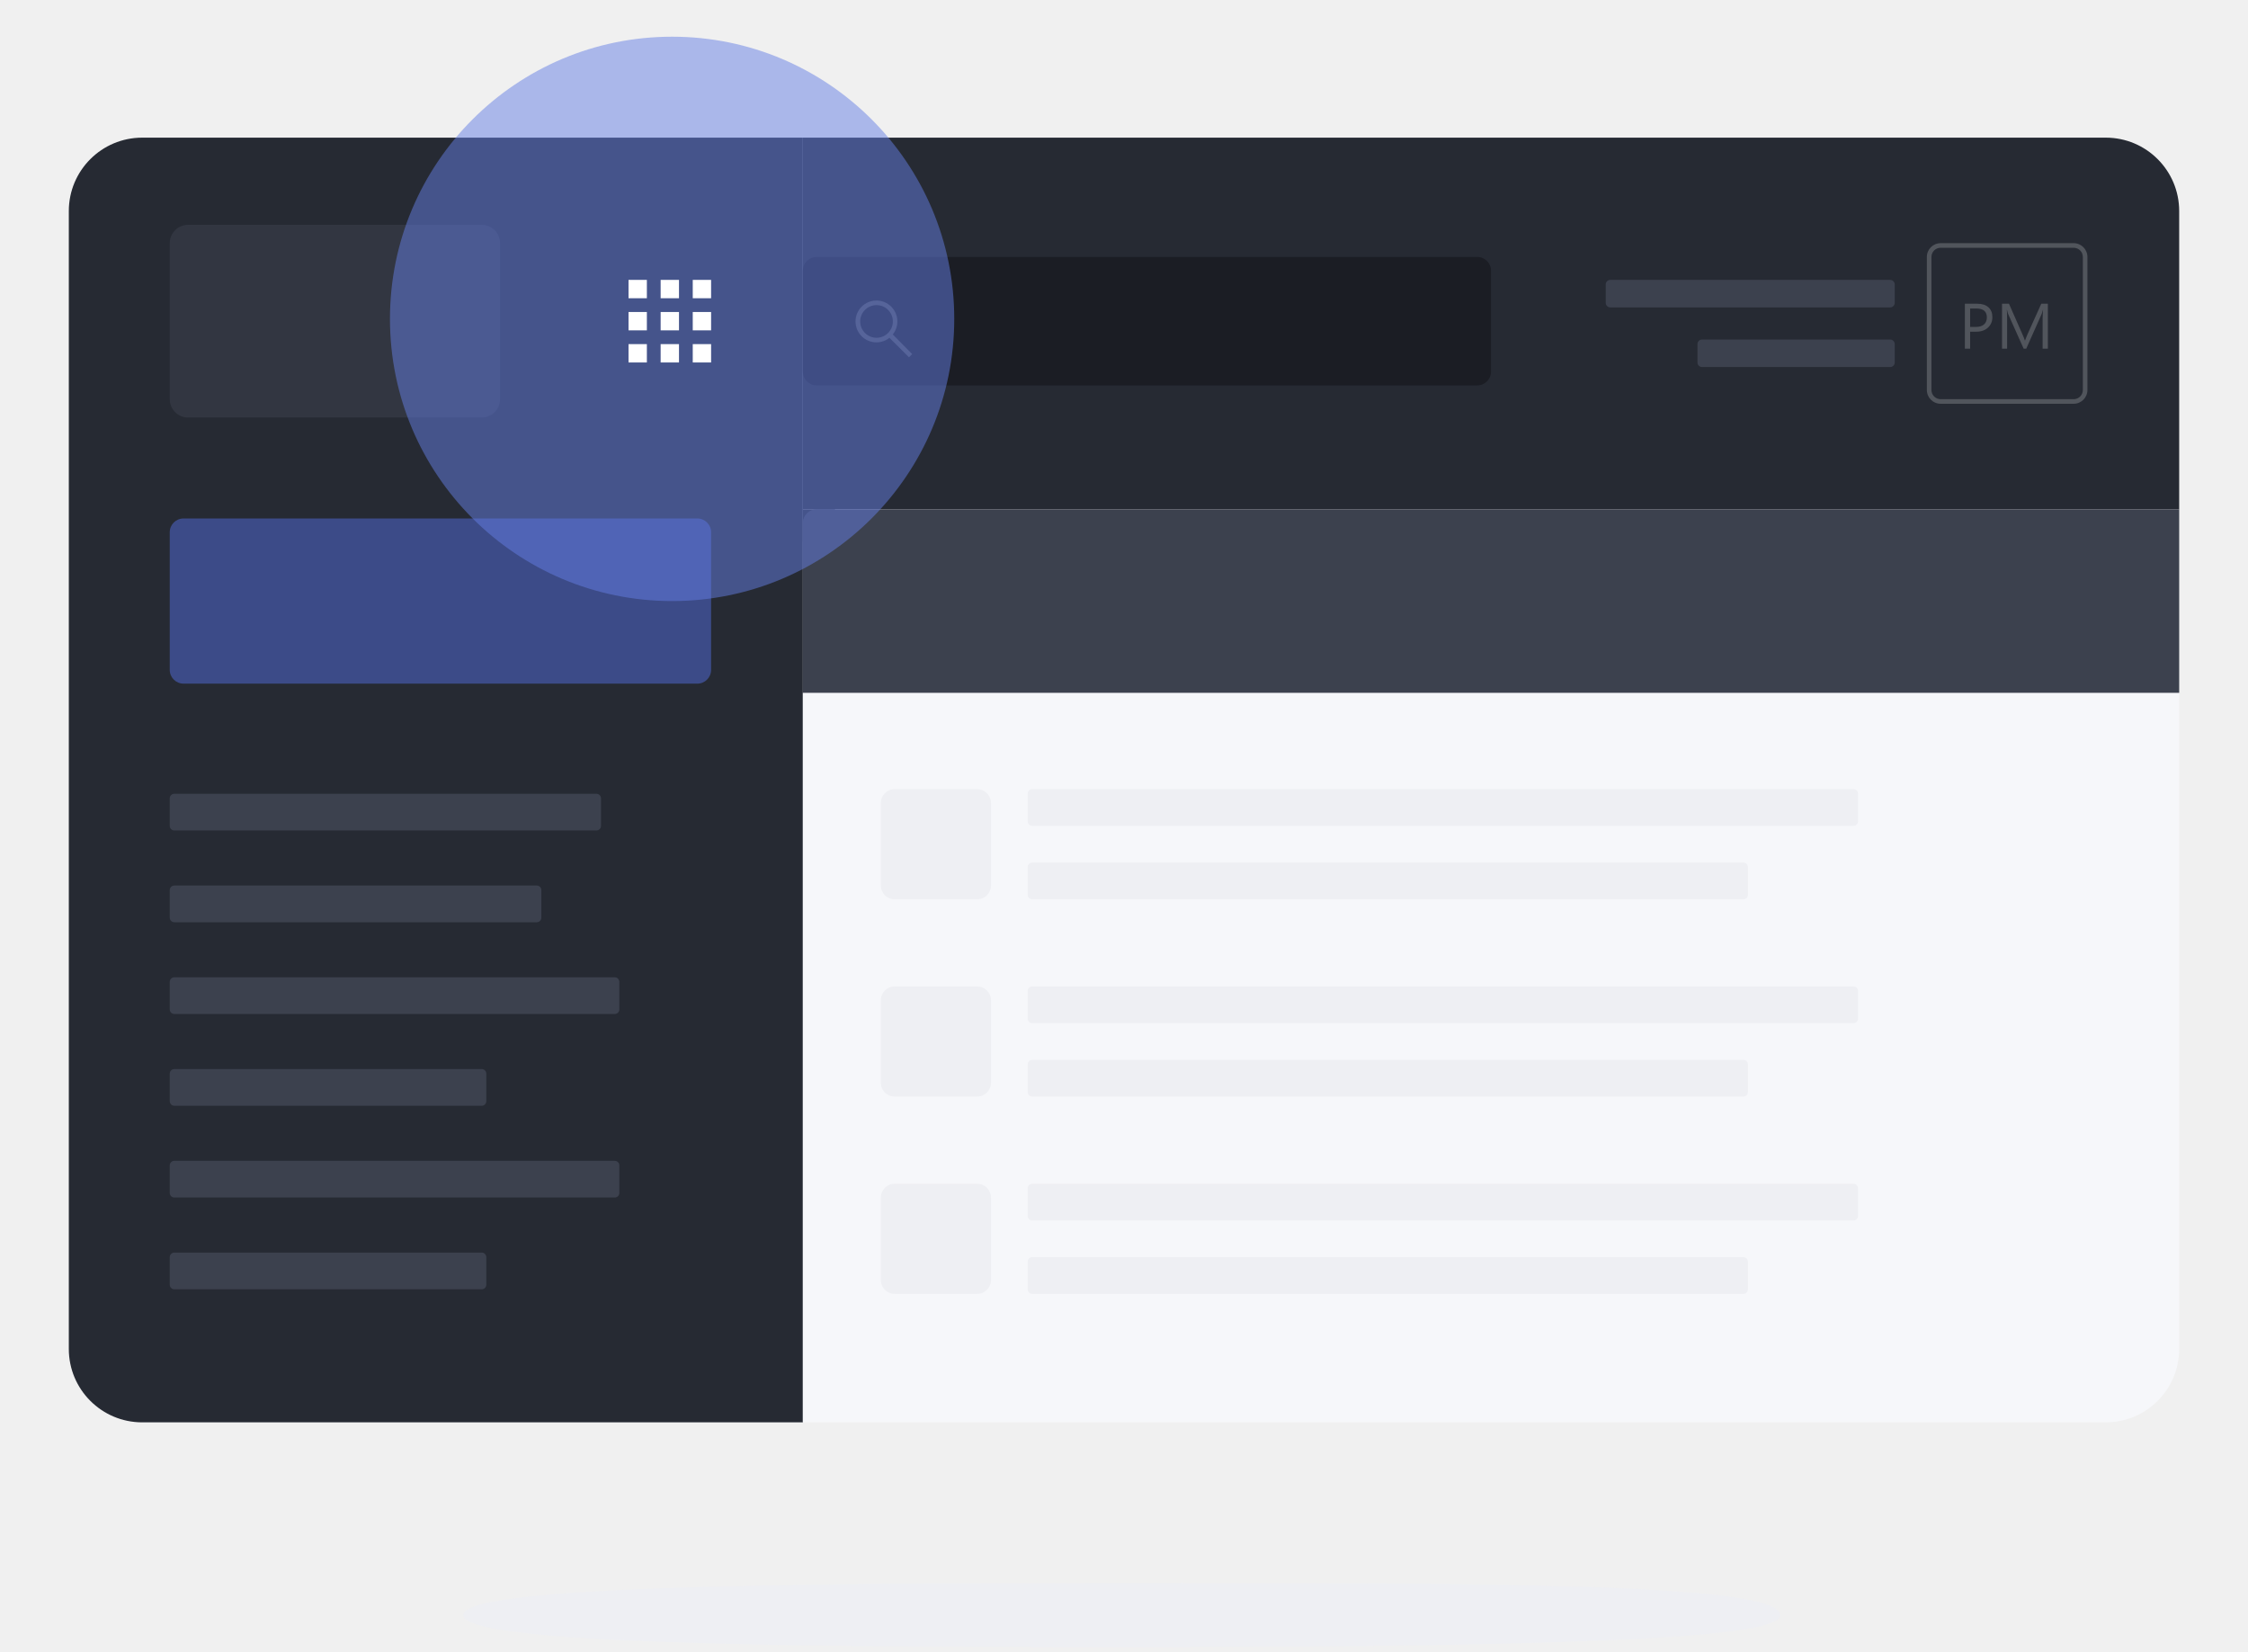
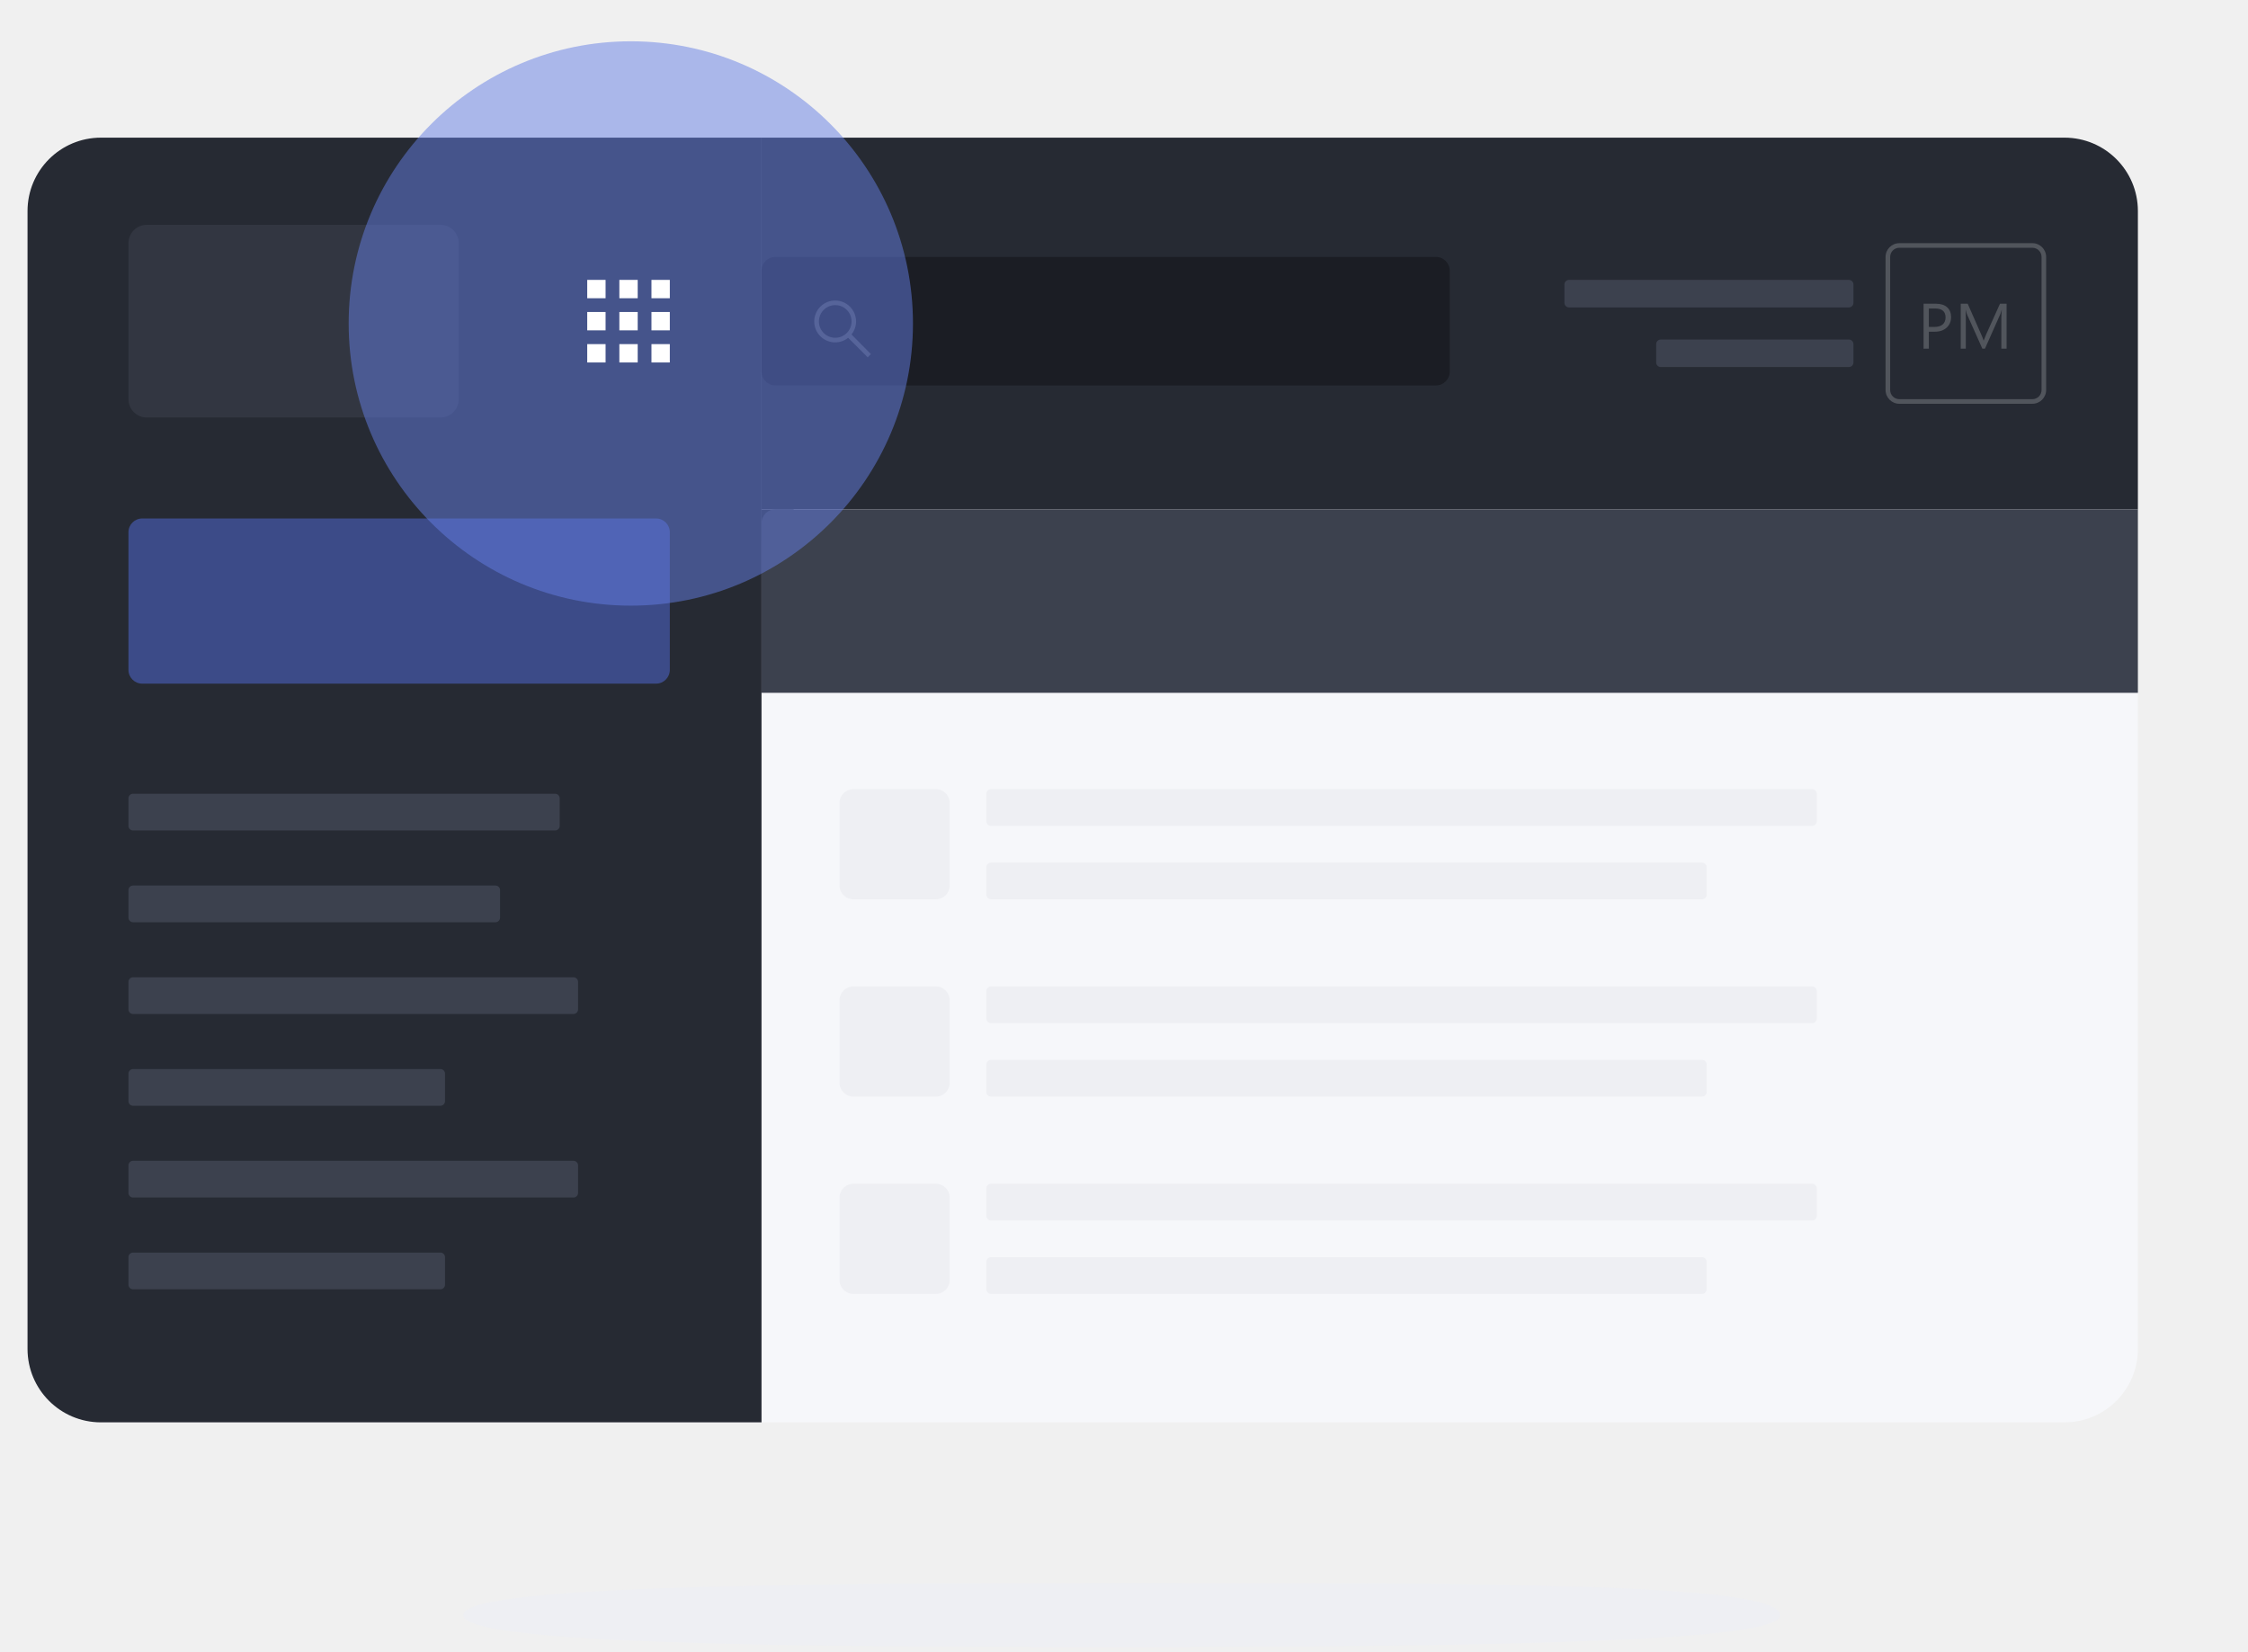
<svg xmlns="http://www.w3.org/2000/svg" width="490" height="360" fill="none">
-   <defs />
-   <path fill="#262A33" d="M15 46c0-8.837 7.163-16 16-16h144v280H31c-8.837 0-16-7.163-16-16V46z" />
-   <path fill="#F6F7FA" d="M175 151h300v143c0 8.837-7.163 16-16 16H175V151z" />
-   <rect width="118" height="36" x="37" y="113" fill="#3C4B88" rx="3" />
-   <rect width="72" height="42" x="37" y="49" fill="#323641" rx="4" />
-   <path fill="#262A33" d="M175 30h284c8.837 0 16 7.163 16 16v65H175V30z" />
-   <rect width="150" height="28" x="175" y="56" fill="#1B1D24" rx="3" />
-   <path fill="#fff" fill-rule="evenodd" d="M194.6 72.89c.65-.8 1.003-1.8 1-2.83a4.56 4.56 0 10-4.56 4.56 4.467 4.467 0 002.83-1l4.26 4.25.7-.7-4.23-4.28zm-3.54.73a3.56 3.56 0 113.56-3.56 3.57 3.57 0 01-3.56 3.56z" clip-rule="evenodd" opacity=".2" />
-   <g fill="#fff" opacity=".2">
-     <path fill-rule="evenodd" d="M452 54h-29a2 2 0 00-2 2v29a2 2 0 002 2h29a2 2 0 002-2V56a2 2 0 00-2-2zm-29-1a3 3 0 00-3 3v29a3 3 0 003 3h29a3 3 0 003-3V56a3 3 0 00-3-3h-29z" clip-rule="evenodd" />
-     <path d="M429.434 72.295V76h-1.149v-9.803h2.694c1.048 0 1.859.255 2.433.766.579.51.868 1.23.868 2.16 0 .93-.321 1.69-.964 2.283-.638.593-1.501.889-2.59.889h-1.292zm0-5.059v4.02h1.203c.793 0 1.397-.18 1.811-.54.42-.365.629-.877.629-1.538 0-1.294-.765-1.942-2.297-1.942h-1.346zM446.377 76h-1.142v-6.576c0-.52.032-1.155.096-1.907h-.027c-.11.442-.208.758-.294.95L441.66 76h-.56l-3.343-7.478c-.096-.22-.194-.554-.294-1.005h-.027c.036.392.054 1.032.054 1.92V76h-1.107v-9.803h1.517l3.008 6.836c.233.524.383.916.451 1.176h.041c.196-.538.354-.939.472-1.203l3.069-6.809h1.436V76z" />
+   <path d="M6 46c0-8.837 7.163-16 16-16h144v280H22c-8.837 0-16-7.163-16-16V46z" fill="#262A33" />
+   <path d="M166 151h300v143c0 8.837-7.163 16-16 16H166V151z" fill="#F6F7FA" />
+   <rect x="28" y="113" width="118" height="36" rx="3" fill="#3C4B88" />
+   <rect x="28" y="49" width="72" height="42" rx="4" fill="#323641" />
+   <path d="M166 30h284c8.837 0 16 7.163 16 16v65H166V30z" fill="#262A33" />
+   <rect x="166" y="56" width="150" height="28" rx="3" fill="#1B1D24" />
+   <path fill-rule="evenodd" clip-rule="evenodd" d="M185.6 72.89c.65-.8 1.003-1.8 1-2.83a4.56 4.56 0 1 0-4.56 4.56 4.467 4.467 0 0 0 2.83-1l4.26 4.25.7-.7-4.23-4.28zm-3.54.73a3.56 3.56 0 1 1 3.56-3.56 3.57 3.57 0 0 1-3.56 3.56z" fill="#fff" opacity=".2" />
+   <g opacity=".2" fill="#fff">
+     <path fill-rule="evenodd" clip-rule="evenodd" d="M443 54h-29a2 2 0 0 0-2 2v29a2 2 0 0 0 2 2h29a2 2 0 0 0 2-2V56a2 2 0 0 0-2-2zm-29-1a3 3 0 0 0-3 3v29a3 3 0 0 0 3 3h29a3 3 0 0 0 3-3V56a3 3 0 0 0-3-3h-29z" />
+     <path d="M420.434 72.295V76h-1.149v-9.803h2.694c1.048 0 1.859.255 2.433.766.579.51.868 1.23.868 2.16 0 .93-.321 1.69-.964 2.283-.638.593-1.501.889-2.59.889h-1.292zm0-5.059v4.02h1.203c.793 0 1.397-.18 1.811-.54.42-.365.629-.877.629-1.538 0-1.294-.765-1.942-2.297-1.942h-1.346zM437.377 76h-1.142v-6.576c0-.52.032-1.155.096-1.907h-.027c-.11.442-.208.758-.294.95L432.66 76h-.56l-3.343-7.478c-.096-.22-.194-.554-.294-1.005h-.027c.036.392.054 1.032.054 1.92V76h-1.107v-9.803h1.517l3.008 6.836c.233.524.383.916.451 1.176h.041c.196-.538.354-.939.472-1.203l3.069-6.809h1.436V76z" />
  </g>
-   <rect width="94" height="8" x="37" y="173" fill="#3C414E" rx="1" />
-   <rect width="63" height="6" x="350" y="61" fill="#3C414E" rx="1" />
-   <rect width="98" height="8" x="37" y="213" fill="#3C414E" rx="1" />
-   <rect width="98" height="8" x="37" y="253" fill="#3C414E" rx="1" />
-   <rect width="81" height="8" x="37" y="193" fill="#3C414E" rx="1" />
-   <rect width="43" height="6" x="370" y="74" fill="#3C414E" rx="1" />
-   <rect width="69" height="8" x="37" y="233" fill="#3C414E" rx="1" />
-   <rect width="69" height="8" x="37" y="273" fill="#3C414E" rx="1" />
-   <rect width="181" height="8" x="224" y="172" fill="#EEEFF3" rx="1" />
-   <rect width="157" height="8" x="224" y="188" fill="#EEEFF3" rx="1" />
-   <rect width="24" height="24" x="192" y="172" fill="#EEEFF3" rx="3" />
-   <rect width="181" height="8" x="224" y="215" fill="#EEEFF3" rx="1" />
-   <rect width="157" height="8" x="224" y="231" fill="#EEEFF3" rx="1" />
-   <rect width="24" height="24" x="192" y="215" fill="#EEEFF3" rx="3" />
-   <rect width="181" height="8" x="224" y="258" fill="#EEEFF3" rx="1" />
-   <rect width="157" height="8" x="224" y="274" fill="#EEEFF3" rx="1" />
-   <rect width="24" height="24" x="192" y="258" fill="#EEEFF3" rx="3" />
-   <path fill="#262A33" d="M175 111h7v7h-7z" />
-   <path fill="#3C414E" d="M175 114a3 3 0 013-3h297v40H175v-37z" />
-   <circle cx="146.5" cy="69.5" r="61.5" fill="#657EE4" fill-opacity=".5" />
-   <path fill="#fff" d="M137 61h4v4h-4zM137 68h4v4h-4zM137 75h4v4h-4zM144 75h4v4h-4zM151 75h4v4h-4zM151 68h4v4h-4zM144 68h4v4h-4zM144 61h4v4h-4zM151 61h4v4h-4z" />
-   <path fill="#EEEFF3" d="M388 352c0 3.866-23.917 7-143.5 7-79.253 0-143.5-.891-143.5-7s64.247-7 143.5-7 143.5 0 143.5 7z" />
+   <rect x="28" y="173" width="94" height="8" rx="1" fill="#3C414E" />
+   <rect x="341" y="61" width="63" height="6" rx="1" fill="#3C414E" />
+   <rect x="28" y="213" width="98" height="8" rx="1" fill="#3C414E" />
+   <rect x="28" y="253" width="98" height="8" rx="1" fill="#3C414E" />
+   <rect x="28" y="193" width="81" height="8" rx="1" fill="#3C414E" />
+   <rect x="361" y="74" width="43" height="6" rx="1" fill="#3C414E" />
+   <rect x="28" y="233" width="69" height="8" rx="1" fill="#3C414E" />
+   <rect x="28" y="273" width="69" height="8" rx="1" fill="#3C414E" />
+   <rect x="215" y="172" width="181" height="8" rx="1" fill="#EEEFF3" />
+   <rect x="215" y="188" width="157" height="8" rx="1" fill="#EEEFF3" />
+   <rect x="183" y="172" width="24" height="24" rx="3" fill="#EEEFF3" />
+   <rect x="215" y="215" width="181" height="8" rx="1" fill="#EEEFF3" />
+   <rect x="215" y="231" width="157" height="8" rx="1" fill="#EEEFF3" />
+   <rect x="183" y="215" width="24" height="24" rx="3" fill="#EEEFF3" />
+   <rect x="215" y="258" width="181" height="8" rx="1" fill="#EEEFF3" />
+   <rect x="215" y="274" width="157" height="8" rx="1" fill="#EEEFF3" />
+   <rect x="183" y="258" width="24" height="24" rx="3" fill="#EEEFF3" />
+   <path fill="#262A33" d="M166 111H173V118H166z" />
+   <path d="M166 114a3 3 0 0 1 3-3h297v40H166v-37z" fill="#3C414E" />
+   <circle cx="137.5" cy="70.5" r="61.5" fill="#657EE4" fill-opacity=".5" />
+   <path fill="#fff" d="M128 61H132V65H128z" />
+   <path fill="#fff" d="M128 68H132V72H128z" />
+   <path fill="#fff" d="M128 75H132V79H128z" />
+   <path fill="#fff" d="M135 75H139V79H135z" />
+   <path fill="#fff" d="M142 75H146V79H142z" />
+   <path fill="#fff" d="M142 68H146V72H142z" />
+   <path fill="#fff" d="M135 68H139V72H135z" />
+   <path fill="#fff" d="M135 61H139V65H135z" />
+   <path fill="#fff" d="M142 61H146V65H142z" />
+   <path d="M388 352c0 3.866-23.917 7-143.5 7-79.253 0-143.5-.891-143.5-7s64.247-7 143.5-7 143.5 0 143.5 7z" fill="#EEEFF3" />
</svg>
